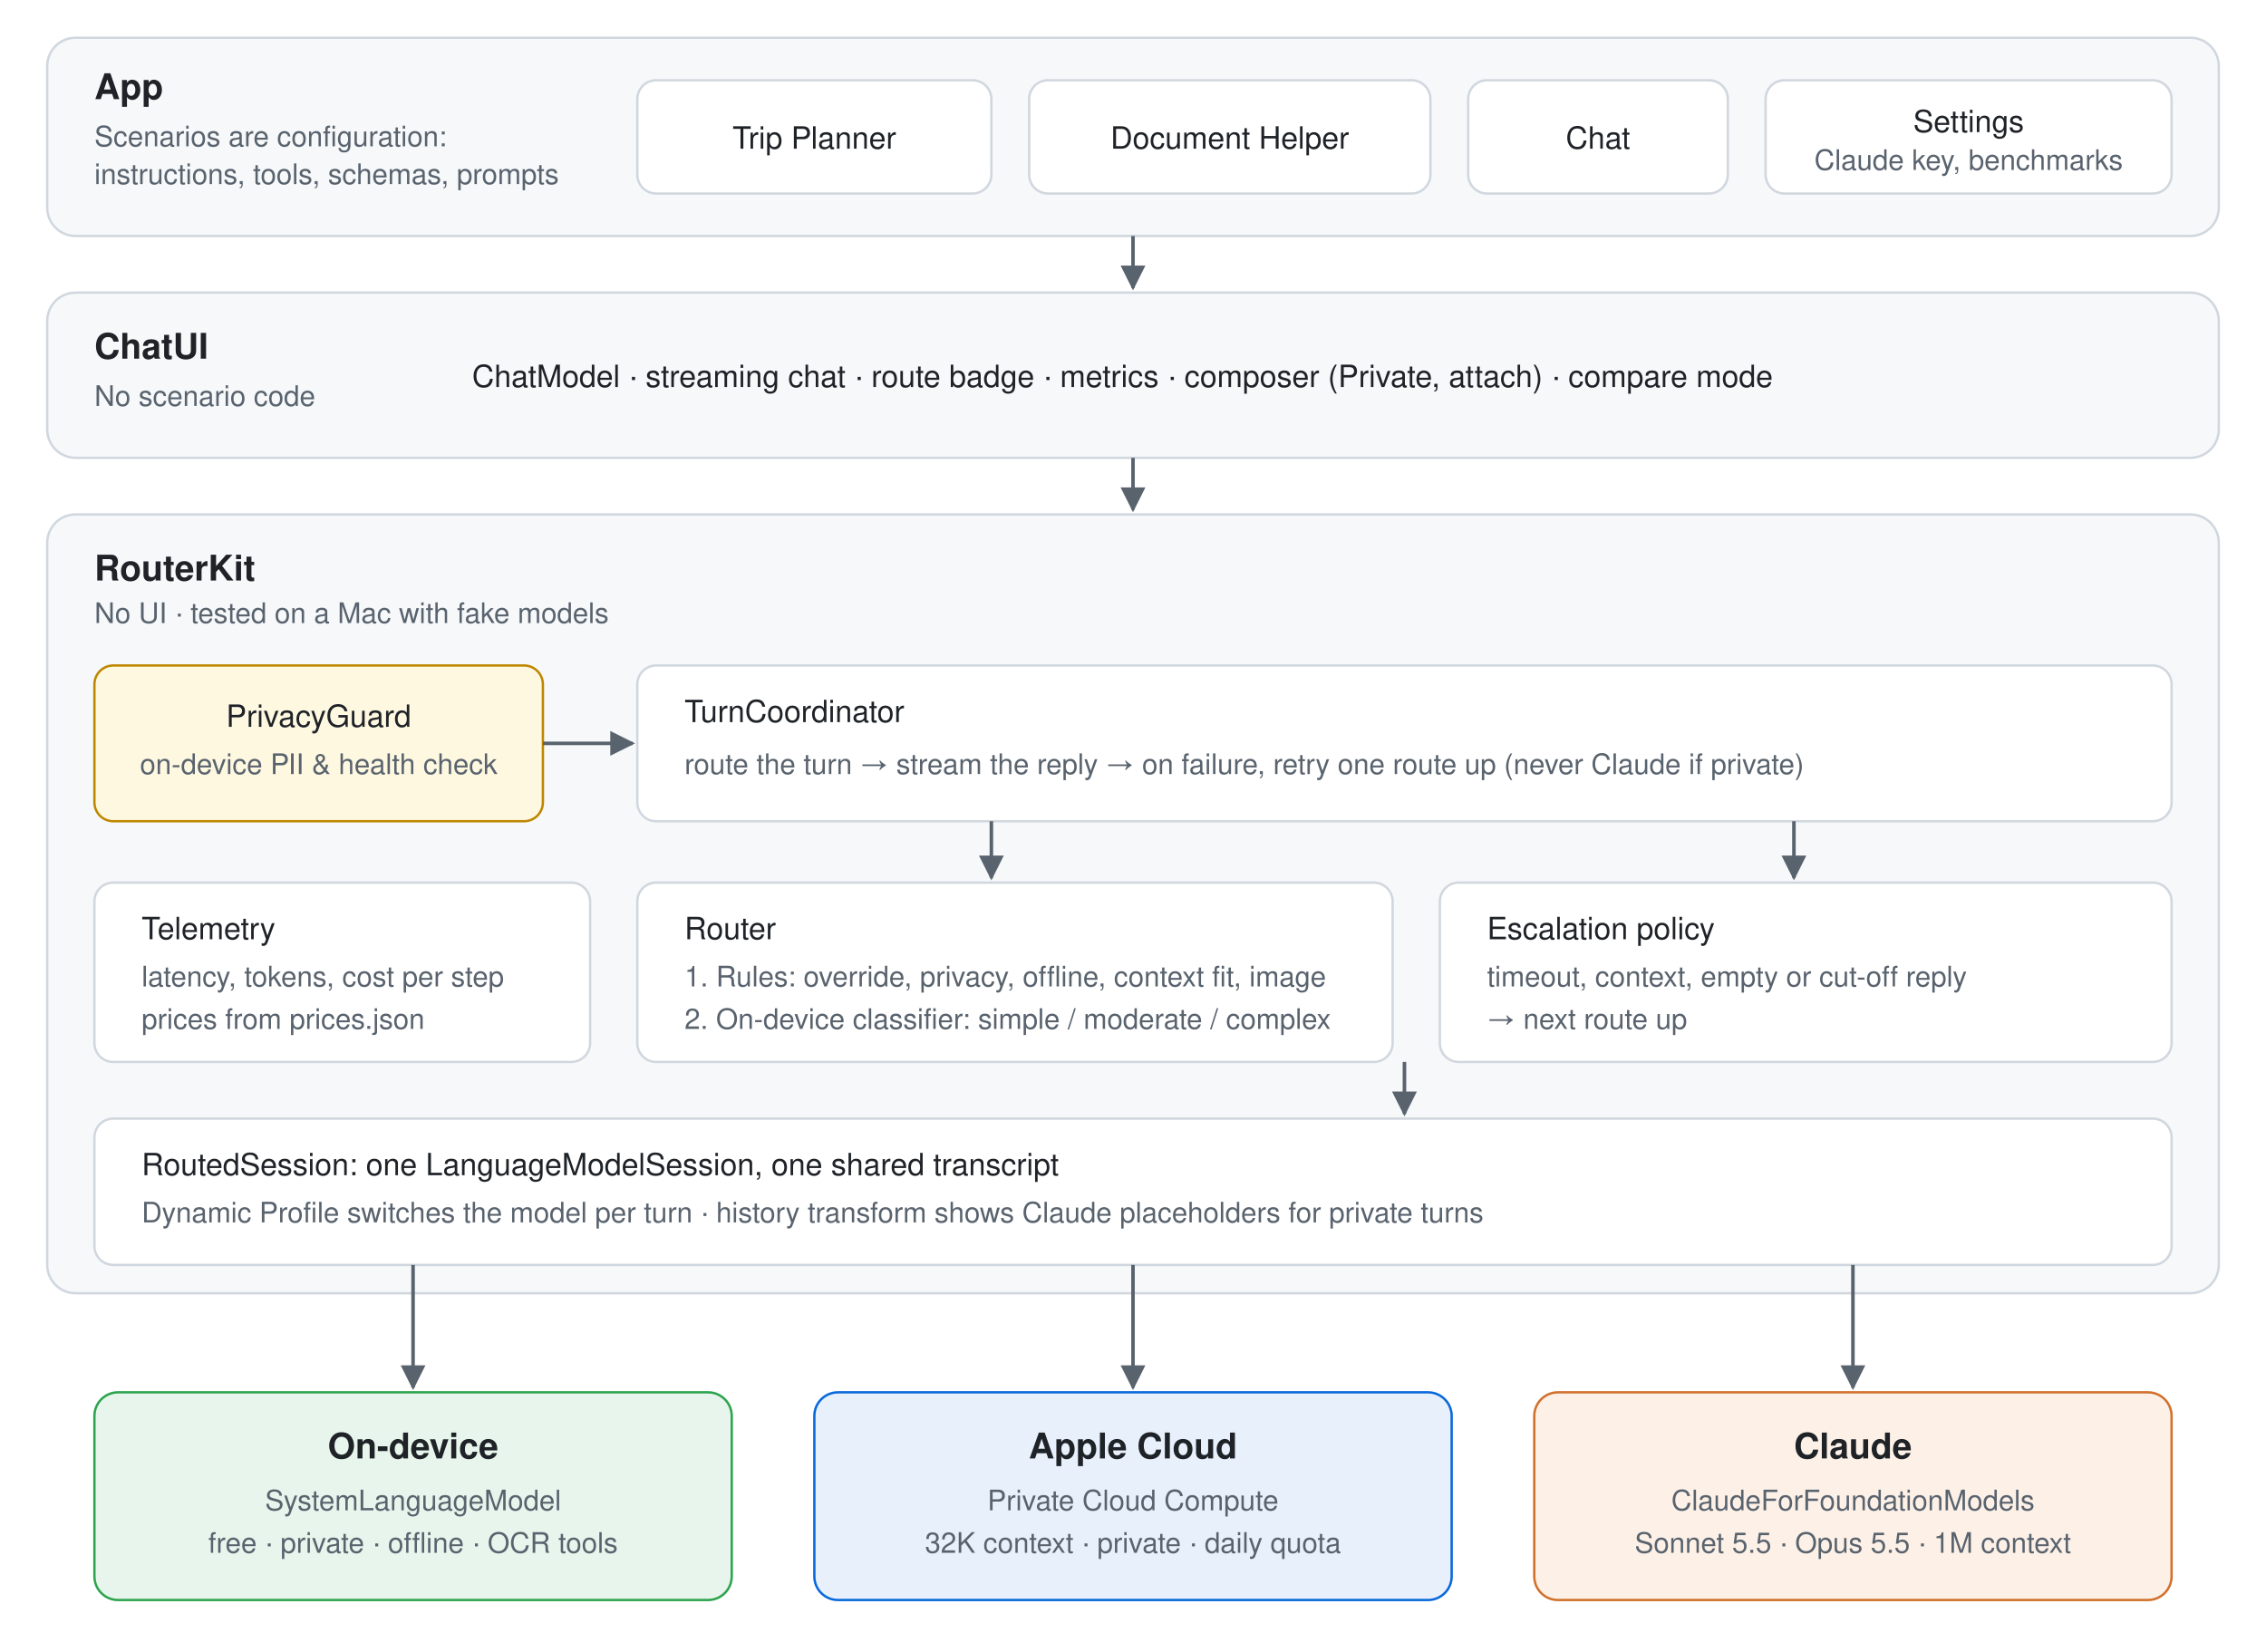
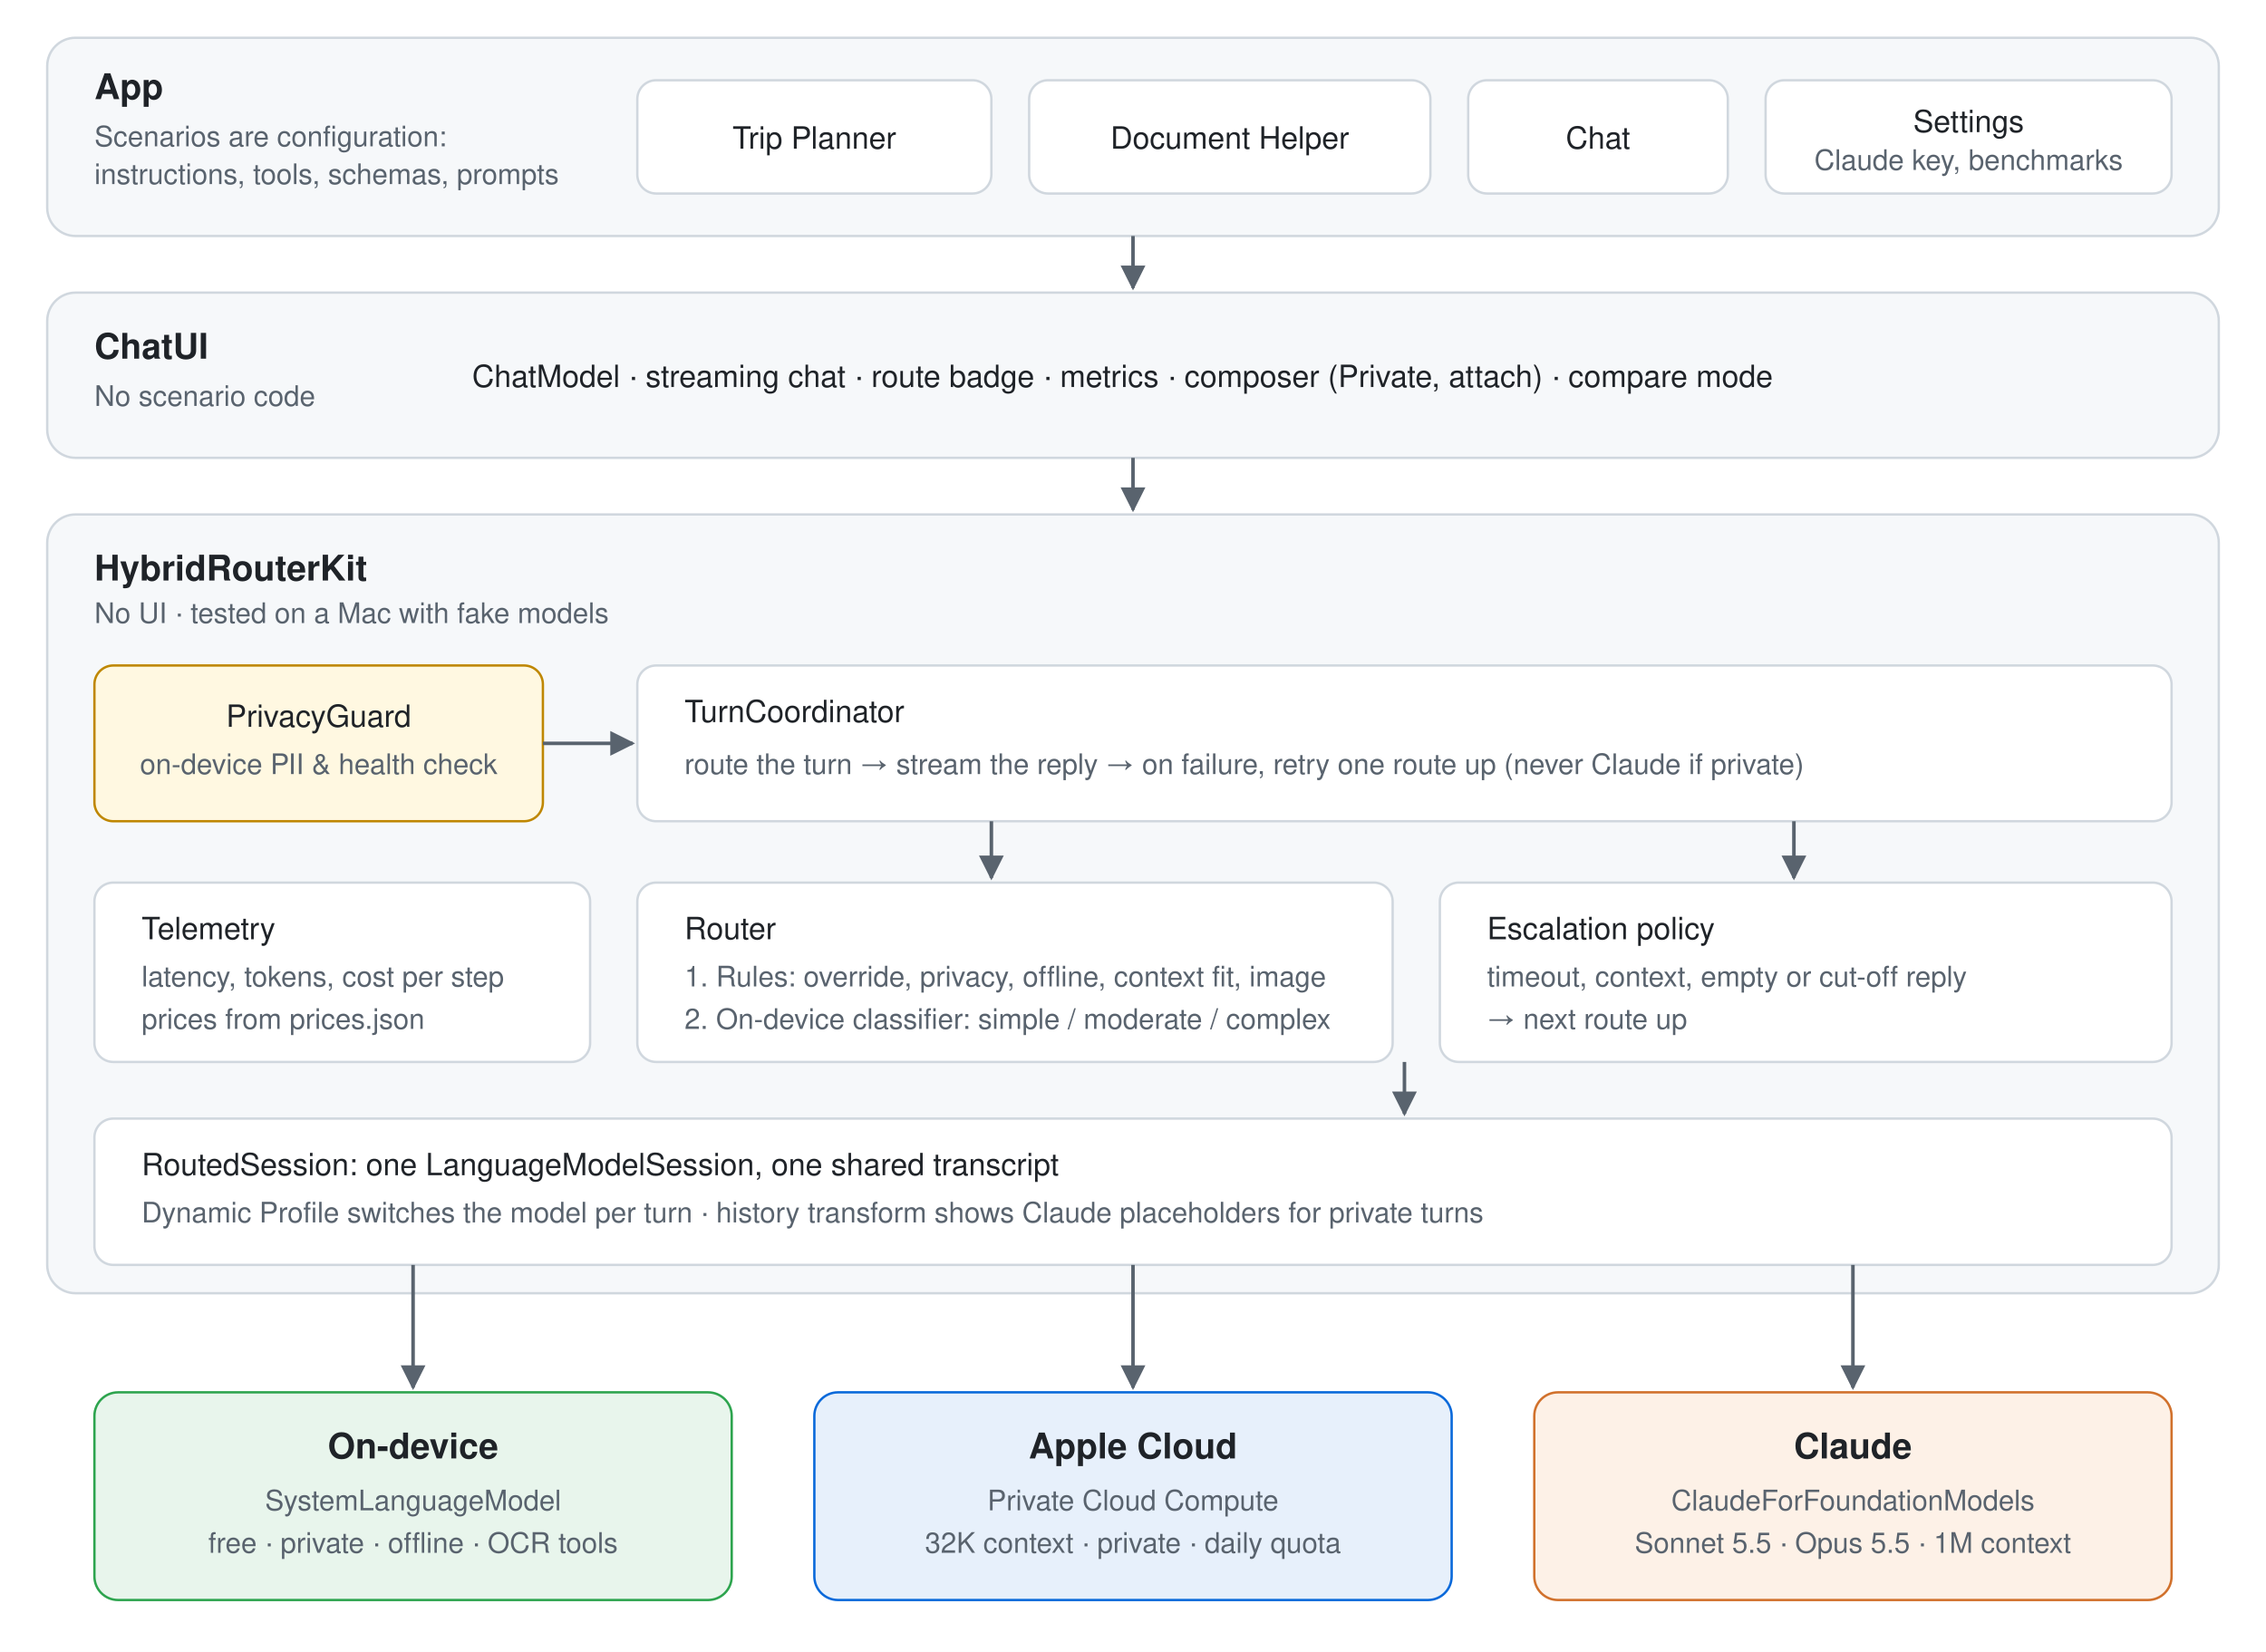
<svg xmlns="http://www.w3.org/2000/svg" viewBox="0 0 960 700" width="960" height="700" font-family="-apple-system, BlinkMacSystemFont, 'Segoe UI', Helvetica, Arial, sans-serif">
  <style>
    .bg { fill: #ffffff; }
    .panel { fill: #f6f8fa; stroke: #d0d7de; }
    .box { fill: #ffffff; stroke: #d0d7de; }
    .title { fill: #1f2328; font-weight: 600; font-size: 15px; }
    .label { fill: #1f2328; font-size: 13px; }
    .note { fill: #59636e; font-size: 12px; }
    .arrow { stroke: #59636e; stroke-width: 1.5; fill: none; marker-end: url(#head); }
    .head { fill: #59636e; }
    .device { fill: #e8f5ec; stroke: #2da44e; }
    .cloud { fill: #e7f0fb; stroke: #0969da; }
    .claude { fill: #fdf1e7; stroke: #d1712c; }
    .private { fill: #fff8e1; stroke: #bf8700; }
    @media (prefers-color-scheme: dark) {
      .bg { fill: #0d1117; }
      .panel { fill: #161b22; stroke: #30363d; }
      .box { fill: #0d1117; stroke: #30363d; }
      .title, .label { fill: #e6edf3; }
      .note { fill: #9198a1; }
      .arrow { stroke: #9198a1; }
      .head { fill: #9198a1; }
      .device { fill: #12261a; stroke: #3fb950; }
      .cloud { fill: #0f1d2e; stroke: #4493f8; }
      .claude { fill: #2a1a0e; stroke: #e0823d; }
      .private { fill: #2a2210; stroke: #d29922; }
    }
  </style>
  <defs>
    <marker id="head" viewBox="0 0 10 10" refX="9" refY="5" markerWidth="7" markerHeight="7" orient="auto-start-reverse">
      <path class="head" d="M 0 0 L 10 5 L 0 10 z" />
    </marker>
  </defs>
  <rect class="bg" x="0" y="0" width="960" height="700" />
  <rect class="panel" x="20" y="16" width="920" height="84" rx="12" />
  <text class="title" x="40" y="42">App</text>
  <text class="note" x="40" y="62">Scenarios are configuration:</text>
  <text class="note" x="40" y="78">instructions, tools, schemas, prompts</text>
  <rect class="box" x="270" y="34" width="150" height="48" rx="8" />
  <text class="label" x="345" y="63" text-anchor="middle">Trip Planner</text>
  <rect class="box" x="436" y="34" width="170" height="48" rx="8" />
  <text class="label" x="521" y="63" text-anchor="middle">Document Helper</text>
  <rect class="box" x="622" y="34" width="110" height="48" rx="8" />
  <text class="label" x="677" y="63" text-anchor="middle">Chat</text>
  <rect class="box" x="748" y="34" width="172" height="48" rx="8" />
  <text class="label" x="834" y="56" text-anchor="middle">Settings</text>
  <text class="note" x="834" y="72" text-anchor="middle">Claude key, benchmarks</text>
  <path class="arrow" d="M 480 100 L 480 122" />
  <rect class="panel" x="20" y="124" width="920" height="70" rx="12" />
  <text class="title" x="40" y="152">ChatUI</text>
  <text class="note" x="40" y="172">No scenario code</text>
  <text class="label" x="200" y="164">ChatModel · streaming chat · route badge · metrics · composer (Private, attach) · compare mode</text>
  <path class="arrow" d="M 480 194 L 480 216" />
  <rect class="panel" x="20" y="218" width="920" height="330" rx="12" />
-   <text class="title" x="40" y="246">RouterKit</text>
+   <text class="title" x="40" y="246">HybridRouterKit</text>
  <text class="note" x="40" y="264">No UI · tested on a Mac with fake models</text>
  <rect class="private" x="40" y="282" width="190" height="66" rx="8" />
  <text class="label" x="135" y="308" text-anchor="middle">PrivacyGuard</text>
  <text class="note" x="135" y="328" text-anchor="middle">on-device PII &amp; health check</text>
  <path class="arrow" d="M 230 315 L 268 315" />
  <rect class="box" x="270" y="282" width="650" height="66" rx="8" />
  <text class="label" x="290" y="306">TurnCoordinator</text>
  <text class="note" x="290" y="328">route the turn → stream the reply → on failure, retry one route up (never Claude if private)</text>
  <path class="arrow" d="M 420 348 L 420 372" />
  <path class="arrow" d="M 760 348 L 760 372" />
  <rect class="box" x="270" y="374" width="320" height="76" rx="8" />
  <text class="label" x="290" y="398">Router</text>
  <text class="note" x="290" y="418">1. Rules: override, privacy, offline, context fit, image</text>
  <text class="note" x="290" y="436">2. On-device classifier: simple / moderate / complex</text>
  <rect class="box" x="610" y="374" width="310" height="76" rx="8" />
  <text class="label" x="630" y="398">Escalation policy</text>
  <text class="note" x="630" y="418">timeout, context, empty or cut-off reply</text>
  <text class="note" x="630" y="436">→ next route up</text>
  <rect class="box" x="40" y="374" width="210" height="76" rx="8" />
  <text class="label" x="60" y="398">Telemetry</text>
  <text class="note" x="60" y="418">latency, tokens, cost per step</text>
  <text class="note" x="60" y="436">prices from prices.json</text>
  <path class="arrow" d="M 595 450 L 595 472" />
  <rect class="box" x="40" y="474" width="880" height="62" rx="8" />
  <text class="label" x="60" y="498">RoutedSession: one LanguageModelSession, one shared transcript</text>
  <text class="note" x="60" y="518">Dynamic Profile switches the model per turn · history transform shows Claude placeholders for private turns</text>
  <path class="arrow" d="M 175 536 L 175 588" />
  <path class="arrow" d="M 480 536 L 480 588" />
  <path class="arrow" d="M 785 536 L 785 588" />
  <rect class="device" x="40" y="590" width="270" height="88" rx="10" />
  <text class="title" x="175" y="618" text-anchor="middle">On-device</text>
  <text class="note" x="175" y="640" text-anchor="middle">SystemLanguageModel</text>
  <text class="note" x="175" y="658" text-anchor="middle">free · private · offline · OCR tools</text>
  <rect class="cloud" x="345" y="590" width="270" height="88" rx="10" />
  <text class="title" x="480" y="618" text-anchor="middle">Apple Cloud</text>
  <text class="note" x="480" y="640" text-anchor="middle">Private Cloud Compute</text>
  <text class="note" x="480" y="658" text-anchor="middle">32K context · private · daily quota</text>
  <rect class="claude" x="650" y="590" width="270" height="88" rx="10" />
  <text class="title" x="785" y="618" text-anchor="middle">Claude</text>
  <text class="note" x="785" y="640" text-anchor="middle">ClaudeForFoundationModels</text>
  <text class="note" x="785" y="658" text-anchor="middle">Sonnet 5.5 · Opus 5.5 · 1M context</text>
</svg>
